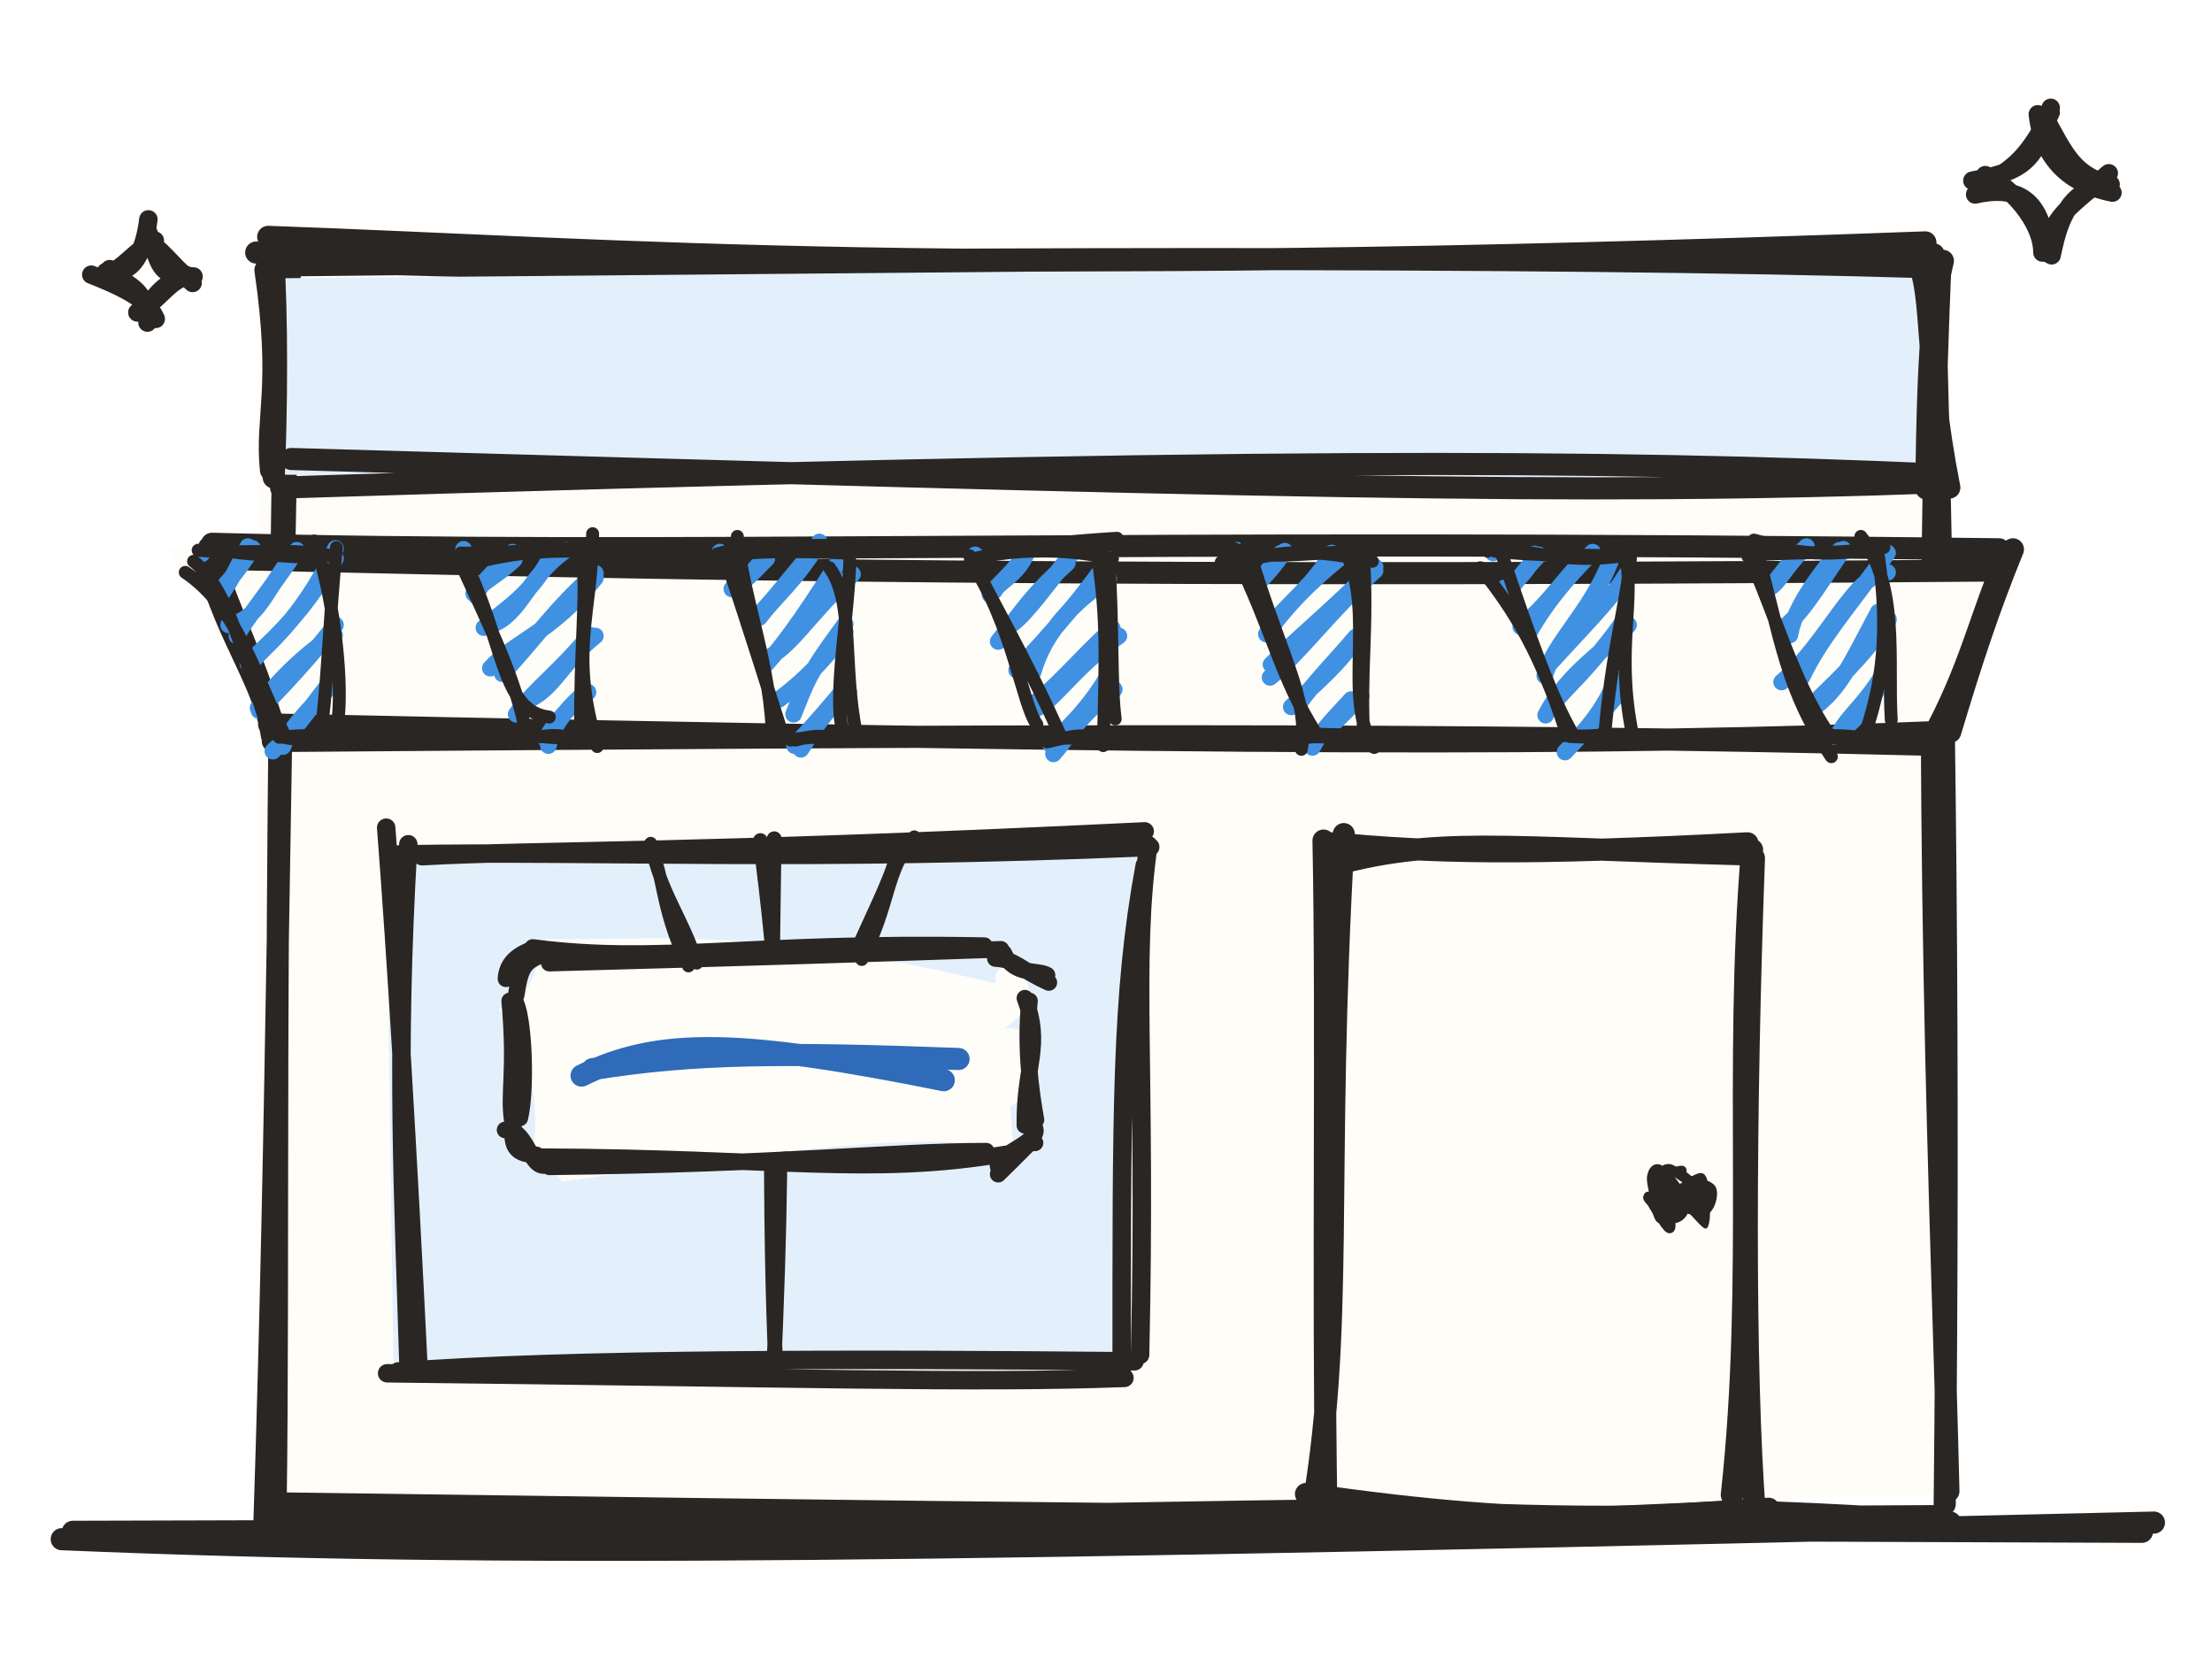
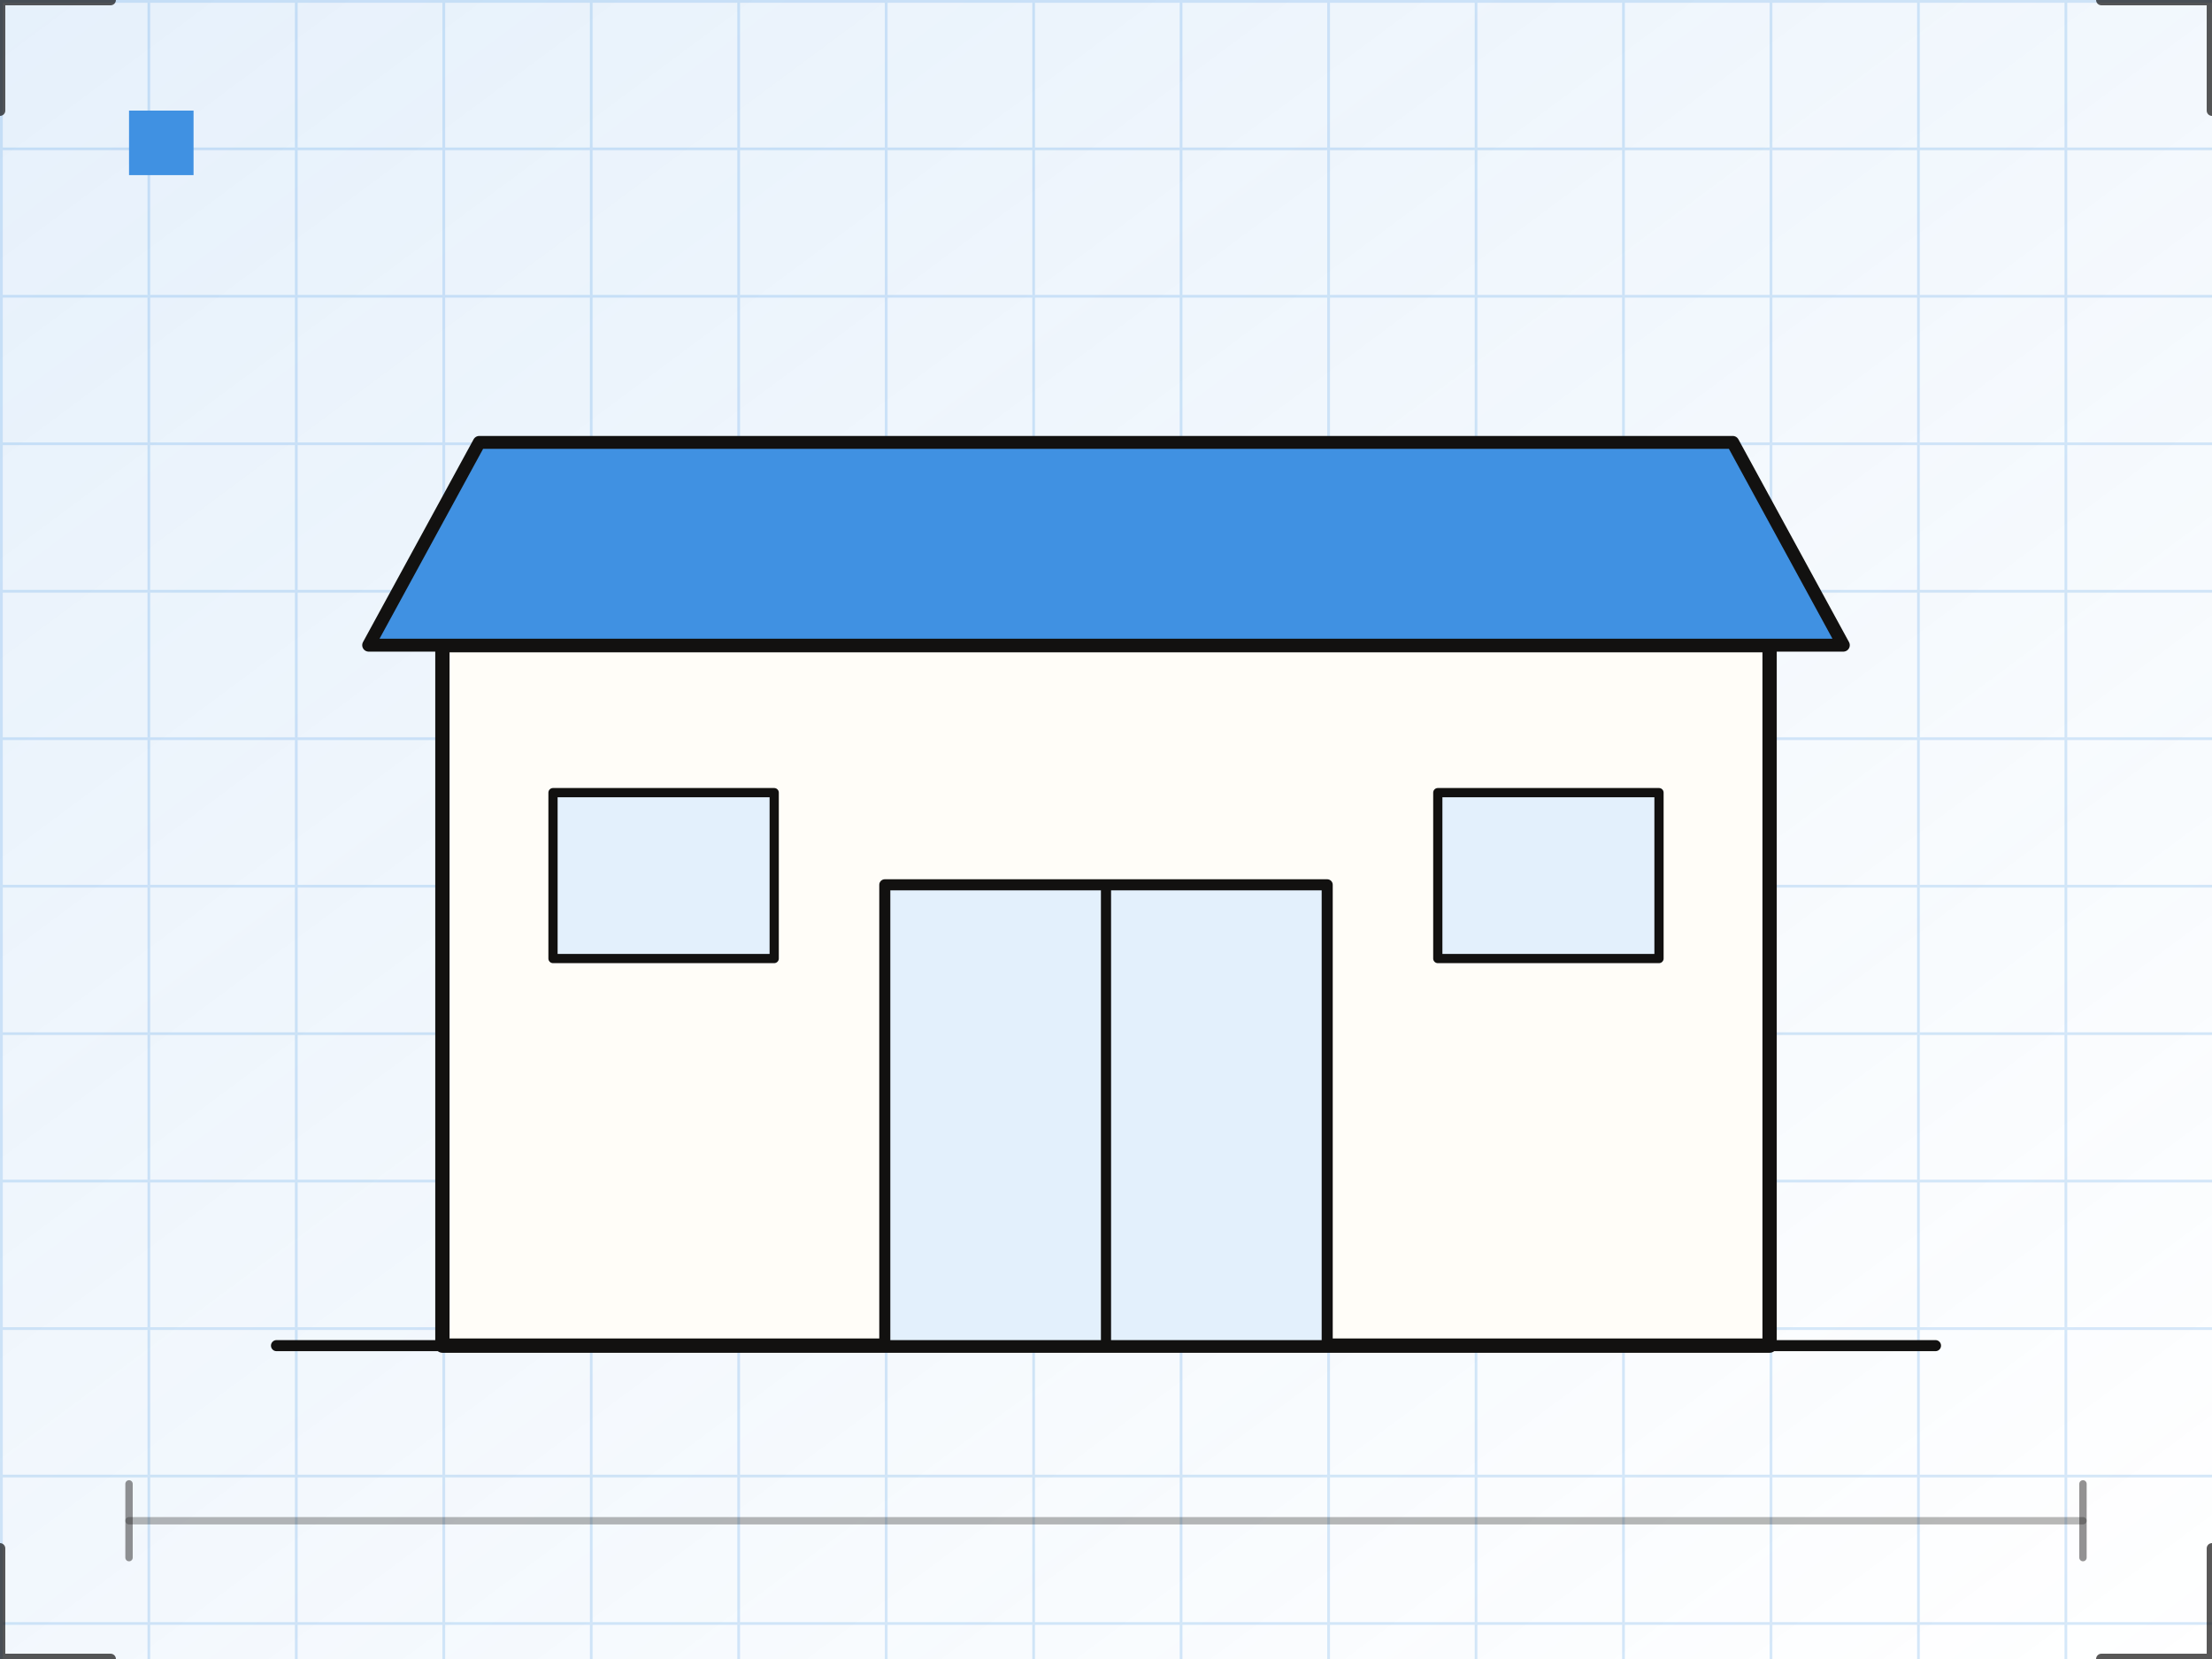
<svg xmlns="http://www.w3.org/2000/svg" viewBox="0 0 240 180" fill="none" stroke-linecap="round" stroke-linejoin="round">
-   <path d="M27.9 27.4 L210.8 26.8 L211.3 162.1 L28.3 165.9" stroke="none" fill="#fffdf8" />
-   <path d="M27.8 27.4 C66.3 29.6, 102.3 30.1, 209.3 27.3 M29.7 28.3 C84.1 29.8, 138.3 31.2, 210.2 28.1 M210.5 29.3 C208.3 82.6, 210.8 135, 211.4 161.8 M209.8 27.6 C211.1 72.4, 211.5 116.3, 211 163.2 M211.6 165.2 C172.1 162.1, 137 164.6, 29.5 165.5 M209.8 164.5 C153.5 164.9, 95.3 164, 29.1 163.1 M28.7 164.9 C30.1 122.6, 30.3 80.3, 31.5 26.7 M29.9 163.8 C30.3 135.5, 29.6 106.1, 31.1 27.1" stroke="#2a2623" stroke-width="2.4" />
-   <path d="M29.3 30.2 L210.3 28.6 L208.2 53.6 L30.7 51.5" stroke="none" fill="#e3f0fc" />
-   <path d="M29.1 25.7 C68.5 27.1, 100.9 30.3, 208.9 26.3 M30.3 28.8 C98.9 28, 166.4 27.7, 209.6 29 M208.1 28.4 C209.8 32, 208.8 39.2, 211.5 52.9 M210.8 28.3 C209.7 33, 209.2 37.3, 209 53 M211.2 52.3 C170.8 53.8, 135.8 52.8, 31.6 49.8 M210.6 51.5 C173.7 49.9, 135.3 49.6, 30.5 52.9 M29.4 51 C28.8 45.2, 30.7 42.2, 28.8 29.3 M29.7 51.8 C30 44.7, 30.1 34.6, 29.6 26.9" stroke="#2a2623" stroke-width="2.4" />
-   <path d="M18.2 59.5 C87.5 57.6, 154.1 58.4, 219.5 62.2 C217.6 66.6, 212.8 72.7, 210 81.5 C159.9 77.9, 105.9 74.5, 28.8 77.8 C30 74, 24.8 67.4, 19.5 61.3" stroke="none" fill="#fffdf8" />
-   <path d="M22.4 60.6 C61.3 61.4, 102.5 62.8, 216.5 61.9 M23 59 C71.5 60.3, 122.6 58.4, 216.9 59.6 M218.4 59.6 C215.8 66, 214 71.4, 211.6 79.4 M217.5 61 C215.2 65.7, 213.8 72.7, 209.4 80.5 M210.9 79.4 C174 80.9, 134.5 80.9, 29.2 78.6 M209.2 80.8 C157.9 79.5, 105.6 79.8, 29.6 80.4 M30.2 81.7 C29 74, 25 67.3, 22.7 59.4 M29.5 79.8 C28.6 73.9, 24.9 69.7, 22.4 61" stroke="#2a2623" stroke-width="2.4" />
-   <path d="M21.9 60.1 C21.9 60.1, 21.9 60.1, 21.9 60.1 M21.9 60.1 C21.9 60.1, 21.9 60.1, 21.9 60.1 M24.2 64.2 C25.2 62.7, 25.6 61.9, 26.9 59.3 M23.8 64.1 C25.2 62.8, 26.5 60.8, 27.4 59.5 M24.8 67.8 C28 67.2, 28.5 64.6, 32 59.9 M25.7 69 C26.7 67.1, 28.6 65, 32.2 59.7 M27.3 71.9 C28.5 70.2, 32.6 67.6, 36.4 59.5 M26.9 72 C29.4 69.4, 32 67.7, 36.4 60.6 M28 76.8 C30.8 72.8, 35 69.6, 36.3 68.9 M28.1 77.1 C32 73.2, 35.1 69.5, 36.4 67.8 M29.6 81.5 C32 79.3, 33.1 77.5, 35.7 74.2 M30.7 81 C31.3 79.3, 32.7 77.8, 36.1 74.2" stroke="#4091e2" stroke-width="1.8" />
-   <path d="M23.2 59.3 C25.9 60.3, 27.3 60, 34.7 60.6 M21.5 59.7 C26.8 60.2, 31.8 59.3, 36.4 60.4 M34.1 58.7 C36.1 64.2, 37.2 73.2, 36.7 77.9 M36.5 59.4 C35.7 67.3, 35.5 75.5, 34.7 80.1 M35.1 79.6 C34.2 80.2, 33 80.5, 30.3 79.9 M35 79.9 C33.2 79.7, 31.3 79.9, 30.3 80 M30.9 79.8 C27.6 73.3, 25.9 66, 20.1 62.1 M29.3 79.7 C26.6 71.9, 24.8 63.8, 21 60.9" stroke="#2a2623" stroke-width="1.4" />
-   <path d="M50.3 59.6 C50.3 59.6, 50.3 59.6, 50.3 59.6 M50.3 59.6 C50.3 59.6, 50.3 59.6, 50.3 59.6 M51.4 64.4 C52.3 63.1, 54.2 62.3, 55.8 60.7 M51.7 64.7 C51.9 63.5, 53.1 62.6, 55.6 59.9 M53.3 67.8 C56.5 66.7, 57.2 62.6, 61.4 59.7 M52.5 68.1 C55 65.9, 57.8 64.4, 59.9 60.1 M53.2 72.5 C55.8 69.6, 59.8 68.7, 64.6 62.7 M54.5 73.1 C57.6 69.9, 60.4 65.8, 64.6 62.2 M56.7 76.2 C60 75.1, 60.6 72.2, 64.6 69 M56 77.5 C58.2 74.6, 60.7 72.9, 64 68.9 M59.5 80.9 C60.1 78.1, 62.5 76, 63.3 75.3 M59.2 80.2 C60.4 78, 62.2 76.3, 63.8 75.1" stroke="#4091e2" stroke-width="1.8" />
-   <path d="M48.9 61.3 C52.2 61.3, 54.3 59.7, 62.5 59.8 M50 60 C53.7 60.1, 56.5 59.7, 64 59.4 M64.3 57.9 C64.2 67.1, 61.7 70.5, 64.8 81 M63.2 60.1 C63.7 64.9, 62.9 70.4, 63 79.6 M63 80.6 C62 80.1, 60.9 79.4, 57.7 80.1 M63.2 80.3 C61.7 79.9, 60.2 80.2, 58 79.8 M59.6 77.8 C54.2 77.2, 54.8 69.2, 50 60.1 M57.1 79.7 C56 73.7, 53.1 67.9, 49.8 60.7" stroke="#2a2623" stroke-width="1.4" />
-   <path d="M78.1 59.9 C78.1 59.9, 78.1 59.9, 78.1 59.9 M78.1 59.9 C78.1 59.9, 78.1 59.9, 78.1 59.9 M79.4 63.9 C81 63, 81.5 62.3, 83.2 60.6 M79.5 63.9 C80.5 63.2, 81.6 62.2, 83.1 60.3 M82.4 67 C84.2 64.6, 86.2 63.2, 88.9 58.8 M81.3 67.7 C84 65.2, 86.3 61.8, 88.3 59.8 M82.9 72.3 C85.6 69.4, 88.6 64.7, 90.9 61.1 M82.8 71.7 C86.1 70, 87.4 67, 92.5 62.3 M86.1 77.5 C87.5 74.1, 87.4 73.5, 91.7 67.7 M84.5 75.9 C88 73.3, 90.4 70.4, 91.7 68.5 M86.9 81.3 C89 78, 90.6 75.9, 92.1 75.1 M86.2 80.9 C88.2 78.8, 90 76.7, 91.9 74.4" stroke="#4091e2" stroke-width="1.8" />
-   <path d="M77.8 60.1 C81.7 59, 84.5 59.3, 93.4 59.1 M78.4 60.4 C81.7 59.7, 86.8 59.8, 91.6 60 M90 61.6 C92.7 65.3, 91.4 72.3, 92.9 79.5 M92.2 60.8 C92.1 66.5, 90.4 75.5, 91.4 79.1 M90.9 80.3 C89.8 79.9, 88.9 79.6, 86.3 80.3 M90.9 80 C89.3 80, 87.7 79.9, 85.8 80.3 M83.8 80.5 C83.8 72.5, 80.5 64.5, 80 58.2 M84.9 79.7 C83.6 75.7, 81.9 70, 78.7 60.5" stroke="#2a2623" stroke-width="1.4" />
-   <path d="M105.8 60.2 C105.8 60.2, 105.8 60.2, 105.8 60.2 M105.8 60.2 C105.8 60.2, 105.8 60.2, 105.8 60.2 M107.9 64.1 C108.4 63.1, 110.4 62.4, 111.4 60 M107.4 64.5 C108.8 62.9, 110.1 61.9, 111.3 60 M108.3 69.6 C111.3 65.8, 112 64.5, 115.8 61.1 M109.4 68 C110.9 67.1, 112.6 64.8, 116.1 60.3 M112.1 72.9 C113.4 68.3, 116.9 65, 120.3 62.8 M110.3 72.7 C114.3 68.5, 118 64.1, 120.3 60.7 M112.2 77 C114.4 76.1, 116.3 72.6, 121.4 69 M112.2 76.3 C114.7 74.5, 116.9 71.7, 120.7 68.2 M114.3 81.8 C116 79.9, 116.7 78, 120.9 74.8 M114 80.8 C116.2 78.6, 117.9 77.1, 120 73.7" stroke="#4091e2" stroke-width="1.8" />
-   <path d="M106.8 58.9 C108 60, 111.4 59, 121.2 58.4 M105.3 60.7 C111.4 59.2, 117 59.8, 120.7 60.6 M120.3 60.8 C120.8 68.2, 120.5 74.2, 121 78 M118.9 59.2 C120.1 66.3, 120 70.3, 119.7 80.9 M118.9 80.1 C117.6 79.7, 116.9 79.7, 113.6 80.5 M119.1 79.8 C117.8 80.1, 116.7 80.1, 114.1 80.1 M112.5 78.6 C110.9 76.4, 109.9 67.8, 105.3 60.9 M115 79.7 C111.3 71.4, 107 64, 105.2 60.3" stroke="#2a2623" stroke-width="1.4" />
-   <path d="M134.2 59.7 C134.2 59.7, 134.2 59.7, 134.2 59.7 M134.2 59.7 C134.2 59.7, 134.2 59.7, 134.2 59.7 M135.9 63.6 C137.2 63, 137.7 61.3, 139 60 M135.9 63.7 C137.3 62.7, 138.5 61, 139.4 59.8 M137.4 68.8 C140.4 64.6, 143.8 61.8, 145.9 60.1 M138.1 67.6 C140.1 65.1, 142.6 63.4, 144.5 60 M137.8 73.5 C140.8 71.1, 144.5 66.1, 149.2 61.9 M137.9 72.1 C140.7 69.3, 144.5 66.2, 149.2 61.5 M140.9 76.4 C142.6 74, 145 71.6, 147.1 69.1 M140.1 76.7 C142.7 74.2, 145.8 71.6, 147 69.3 M142.4 81.1 C143.2 79.5, 144.3 78.4, 146.6 75.9 M142.6 80 C144.1 79.3, 145.3 77.9, 147.7 75.5" stroke="#4091e2" stroke-width="1.8" />
-   <path d="M132.5 61 C137.4 61, 138.4 58.7, 148.9 60.9 M133.8 59.5 C136.7 60.7, 140.1 60.2, 148.3 59.7 M146 59.9 C149.3 66.4, 145.6 76.1, 149.1 81.1 M147.9 59.9 C148.5 67.9, 147.5 73.1, 148 80.4 M146.8 79.9 C145.4 79.6, 144.9 79.8, 142.2 79.6 M147.3 80.1 C145.3 80.2, 143.6 79.8, 141.9 80 M141.2 81.3 C142.1 75.7, 138.8 71, 135.3 59 M142.8 79.6 C138.9 73.5, 138.1 68.4, 134 60.1" stroke="#2a2623" stroke-width="1.4" />
-   <path d="M162 60 C162 60, 162 60, 162 60 M162 60 C162 60, 162 60, 162 60 M163.2 63.8 C164.4 63.4, 166.1 61.6, 166.5 60.1 M163.7 64.2 C164.9 62.5, 166.1 61.1, 167 60.2 M165.8 68.8 C167.5 65.8, 169.6 63.1, 172.8 59.9 M165 68 C168.4 65.2, 170.5 61.6, 172.3 60.4 M167.6 73.3 C168.7 69.6, 172.4 66.6, 174.7 61 M167.8 72.4 C170.9 68.9, 174.9 65, 176.4 62.4 M167.7 77.6 C170.1 72.9, 174.4 70.5, 176.7 67.8 M168.5 76.4 C169.9 74.6, 172.5 72.5, 176 67.6 M169.8 81.6 C173 78.3, 174.3 76.3, 175.3 73.8 M170.5 80.8 C171.9 79.2, 173 78.4, 175.9 74.9" stroke="#4091e2" stroke-width="1.8" />
-   <path d="M161.4 59.8 C163.7 58.7, 168.6 61.6, 176.7 60.2 M162.2 59.8 C166.3 60.3, 170.4 60.2, 175.9 60.3 M176.2 59.1 C177.6 65.3, 175.2 70, 177.1 79.6 M176.9 60.6 C176.5 65.5, 174.9 70.3, 174.1 79.9 M174.7 79.7 C174.4 79.6, 172.9 80, 169.6 79.8 M174.9 79.9 C173.8 79.8, 173.1 80.1, 170.3 79.9 M169.9 79.4 C167.2 71, 164.4 66.3, 160.6 61.6 M170.6 79.6 C168.3 75.5, 166.4 70.4, 162.9 60" stroke="#2a2623" stroke-width="1.4" />
-   <path d="M189.8 60.3 C189.8 60.3, 189.8 60.3, 189.8 60.3 M189.8 60.3 C189.8 60.3, 189.8 60.3, 189.8 60.3 M191.7 63.9 C192.9 63.6, 193.6 61.5, 196 59.3 M191.6 64.2 C192.4 63.5, 193.1 62.3, 195.2 59.9 M194.2 68.9 C194.5 67.2, 195.4 64.7, 199.6 59.7 M193.1 68.4 C195.3 66.9, 196.8 64.3, 200 59.6 M193.3 74 C198.3 69.8, 201.3 62.1, 204.8 62.1 M195.5 73.5 C197.5 69.3, 200.3 66.2, 204.8 60 M196.4 77.1 C199.7 74.8, 200.8 72, 203.8 66.4 M196.3 76.8 C199.3 73.8, 202 71.5, 204.9 67.2 M199.7 79.3 C200.4 77.9, 202.4 76.3, 204.1 73.5 M199 79.9 C201.3 78.3, 203.2 76, 204 74.2" stroke="#4091e2" stroke-width="1.8" />
-   <path d="M190.3 58.6 C193.2 59.3, 195.6 60.9, 204.4 59.4 M190.7 60.2 C196 59.8, 200.6 60.2, 203.4 59.3 M201.9 58.2 C206.1 63.5, 204.8 71.8, 205.2 78.1 M203.6 59 C204.9 67, 204.6 73.1, 202.4 79.5 M202.6 79.4 C202.2 80.6, 200.9 80.1, 198.1 80 M203.1 80.2 C201.4 79.9, 200.1 79.8, 198 79.8 M198.7 82.1 C193.8 74.9, 193.3 69.6, 190.6 59.7 M198.4 79.6 C194.2 73.5, 192 64.5, 189.4 59.8" stroke="#2a2623" stroke-width="1.4" />
-   <path d="M41.9 92.3 L124.7 90.2 L121.9 148.9 L42.7 149" stroke="none" fill="#e3f0fc" />
-   <path d="M45.8 92.9 C58.3 92.2, 74.9 92.6, 124.2 90.2 M43.3 92.7 C65.2 92.3, 87.5 93.5, 124.8 91.9 M124.2 93.9 C121.6 108, 121.7 120.5, 121.7 149.2 M124.6 91.7 C122.8 104.4, 124.4 115.5, 123.7 147 M122 149.5 C105.7 150.1, 86.8 149.5, 42 149 M123.1 147.7 C92.3 147.4, 61.5 147.4, 43.2 148.8 M45.4 148.2 C44.2 123.8, 43 104.1, 41.9 89.8 M44.3 147.6 C43.8 130.3, 42.9 115.1, 44.3 91.6" stroke="#2a2623" stroke-width="2" />
-   <path d="M82.5 91.2 C84.2 105.2, 85.5 115.1, 83.9 149.7 M84 91 C83.7 110.7, 83.4 132.5, 84.2 148.8" stroke="#2a2623" stroke-width="1.6" />
-   <path d="M144.6 93.4 L189.7 93.7 L190.8 162.7 L142.8 164.8" stroke="none" fill="#fffdf8" />
-   <path d="M143.8 94.1 C155.6 90.7, 162.7 92, 189.5 92.7 M144.6 91.5 C155.4 92.5, 164.9 92.8, 189.6 91.5 M190.1 92.2 C188.1 116.3, 190.5 138.6, 187.9 162.2 M190.3 93.1 C189.3 120.3, 189.2 149, 190.4 164.3 M191.9 163.7 C178.1 164.5, 168.8 166, 141.7 162.1 M190.8 164 C172.3 165.3, 157.1 164, 143.7 163.7 M142.2 165 C146 144, 143.6 128.7, 145.8 90.5 M143.9 163.5 C143.5 138.4, 144 111.4, 143.6 91.2" stroke="#2a2623" stroke-width="2.4" />
-   <path d="M184.1 128.9 C184.5 129.4, 183.4 129.9, 183.4 130.1 C183.5 130.4, 184.5 130.3, 184.3 130.5 C184.2 130.8, 183.1 131.4, 182.6 131.8 C182.1 132.2, 181.9 132.8, 181.4 132.9 C181 133.1, 180.1 132.9, 179.7 132.5 C179.4 132.1, 179.2 131.3, 179.2 130.5 C179.3 129.7, 179.8 128.3, 180.1 127.7 C180.4 127.2, 180.7 127, 181.1 127.1 C181.6 127.3, 182.3 128.8, 182.8 128.9 C183.3 129, 184.1 127.9, 184.3 127.8 M180.4 126.9 C180.3 126.9, 180.1 129.1, 180.8 129.2 C181.6 129.2, 183.9 127, 184.7 127.3 C185.5 127.5, 185.4 129.7, 185.5 130.8 C185.6 131.8, 185.5 133.2, 185.1 133.3 C184.7 133.4, 183.4 131.6, 182.9 131.3 C182.4 130.9, 182.3 131.4, 182.1 131.3 C181.8 131.1, 181.5 130.5, 181.4 130.4 C181.2 130.3, 181.5 130.9, 181.3 130.7 C181 130.5, 179.9 129.5, 179.7 129.1 C179.5 128.6, 179.6 128.3, 180 128.1" stroke="none" fill="#2a2623" />
-   <path d="M181.5 127 C181.9 127, 182.8 127.6, 183.3 128.1 C183.8 128.5, 184.5 129.2, 184.5 129.6 C184.4 130, 183.1 130.1, 182.8 130.5 C182.4 130.8, 182.8 131.5, 182.5 131.7 C182.3 132, 181.8 132.4, 181.2 132.1 C180.6 131.8, 179 130.4, 178.8 130 C178.6 129.6, 179.7 130.2, 180.1 129.9 C180.5 129.5, 180.9 128.4, 181.1 127.9 C181.4 127.5, 181.3 127.4, 181.5 127.2 C181.8 127.1, 182.5 126.9, 182.5 127 M179.4 128.5 C179.3 128.2, 180.3 126.9, 180.9 126.8 C181.5 126.7, 182.1 127.5, 182.9 127.9 C183.7 128.3, 185.3 128.4, 185.7 129 C186 129.6, 185.6 131.1, 184.9 131.4 C184.2 131.7, 182.2 130.7, 181.5 131 C180.9 131.3, 181.6 133.5, 181.1 133.3 C180.7 133.1, 179.1 130.4, 178.9 129.9 C178.6 129.4, 179.5 130.7, 179.6 130.3 C179.6 130, 179.1 128.2, 179.2 127.7 C179.3 127.1, 179.6 126.6, 180.1 126.9" stroke="#2a2623" stroke-width="1" />
-   <path d="M59.2 101.9 C70 102.1, 81.7 100.3, 108 106.7 C107.6 102.1, 115.8 107.3, 108.9 111.6 C112.9 111.1, 114.3 116.8, 109.6 120.1 C110.3 127.5, 109.9 128.7, 104.5 124 C93.5 123.1, 69.2 127.1, 61 128.2 C56.3 122.6, 57.4 125.3, 57.9 124.4 C58.8 118, 56.3 112.5, 54.1 109.5 C59.8 106.9, 56.5 103.7, 60.7 104.1 C60 104, 60 104, 60 104" stroke="none" fill="#fffdf8" />
-   <path d="M57.8 102.8 C71.7 104.6, 81.2 102.1, 106.8 102.6 M59.6 104.5 C78.6 104, 97 103.4, 108.6 103 M108 104 C110.2 104.1, 110.5 105.1, 113.8 106.6 M108.9 103.4 C110 105.9, 112.6 105.2, 113.6 105.8 M111.2 108.3 C113.2 113.6, 111.1 115.6, 111.2 122.1 M111.7 108.6 C111.2 113.6, 111.8 118.1, 112.4 121.5 M112 122 C113.8 123.7, 107.9 125.2, 108.3 126.6 M112.3 124 C111.6 123.9, 112.2 123.6, 108.3 127.4 M109.1 125.2 C94.4 127.7, 84.3 125.6, 58.9 125.5 M107 124.9 C96.5 124.9, 85.6 126.3, 59.6 126.6 M60 126 C57.5 128.1, 57.5 122.4, 54.8 122.6 M58.2 125.3 C55.6 125.3, 55.1 124, 56.1 120.3 M56.4 121.3 C57.1 118.4, 56.9 111.1, 56 108.9 M55.6 121.7 C55.1 118.6, 56 116.4, 55.3 108.6 M56 108 C56.5 104.7, 56.9 104.2, 59.7 103.3 M54.9 106.2 C55 103.7, 57.6 103.2, 57.6 103 M60 104 C60 104, 60 104, 60 104 M60 104 C60 104, 60 104, 60 104" stroke="#2a2623" stroke-width="1.8" />
-   <path d="M63.1 116.7 C71.6 112.5, 80.5 112.8, 102.4 117.2 M64.3 116 C75.4 114.2, 85.2 114.2, 104 114.9" stroke="#2f6bb9" stroke-width="2.4" />
-   <path d="M70.3 92 C72.1 93.8, 71.4 98.3, 74.7 104.8 M70.6 91.5 C71.6 96.8, 74.2 99.8, 75.6 104.5 M99.2 90.8 C96 94.6, 96.7 97.9, 93.5 104.1 M97.5 91.8 C96.8 95, 95.6 97.1, 92.7 103.6" stroke="#2a2623" stroke-width="1.4" />
-   <path d="M6.7 167 C54.7 169, 99.7 168.4, 233.7 165.2 M7.9 166.2 C75.3 166, 141.3 165.8, 232.4 166.2" stroke="#2a2623" stroke-width="2.4" />
-   <path d="M222 13 C224 16.7, 224.9 18.5, 227.8 19.7 M221.1 12.4 C221.7 17.8, 225.2 20.1, 229.2 20.9 M229 20 C224.7 20.5, 223.5 23.3, 222.6 27.7 M228.8 18.8 C224.9 22.2, 222.2 23.7, 222.2 27.5 M222 27 C221.5 22.4, 219.6 19.9, 214.3 21.1 M221.6 27.4 C221.6 24, 218.1 20.2, 215.4 19 M215 20 C218.5 18.6, 220.4 16.5, 222.5 12.2 M214 19.6 C219.2 18.6, 220.9 17.8, 222.5 11.7 M222 13 C222 13, 222 13, 222 13 M222 13 C222 13, 222 13, 222 13 M16 25 C17.3 28.3, 17.1 29.8, 19.8 29.9 M15.8 26 C17.6 27.1, 18.3 28.4, 20.9 30.7 M21 30 C18.7 29.7, 17.4 32.6, 14.9 33.9 M20.1 29.8 C18 30.6, 15.4 33, 16.6 34.1 M16 35 C16.1 31.5, 13.7 30.7, 11.5 29.5 M16.9 34.6 C16.1 32.9, 15 31.8, 9.9 29.8 M11 30 C13.5 29.3, 14.5 27.2, 16.8 26.1 M11.9 29.2 C14.4 30.1, 15.7 27.1, 16.1 23.8 M16 25 C16 25, 16 25, 16 25 M16 25 C16 25, 16 25, 16 25" stroke="#2a2623" stroke-width="2" />
+   <defs>
+     <pattern id="grd" width="16" height="16" patternUnits="userSpaceOnUse">
+       <path d="M16 0H0V16" stroke="#4091e2" stroke-opacity="0.2" stroke-width="0.6" />
+     </pattern>
+     <linearGradient id="wash" x1="0" y1="0" x2="1" y2="1">
+       <stop offset="0" stop-color="#4091e2" stop-opacity="0.13" />
+       <stop offset="1" stop-color="#4091e2" stop-opacity="0" />
+     </linearGradient>
+     <linearGradient id="bar" x1="0" y1="0" x2="0" y2="1">
+       <stop offset="0" stop-color="#6eb4f5" />
+       <stop offset="1" stop-color="#2f6bb9" />
+     </linearGradient>
+     <radialGradient id="core" cx="50%" cy="45%" r="55%">
+       <stop offset="0" stop-color="#4091e2" stop-opacity=".34" />
+       <stop offset="1" stop-color="#4091e2" stop-opacity="0" />
+     </radialGradient>
+   </defs>
+   <rect width="240.0" height="180.0" fill="url(#grd)" />
+   <rect width="240.0" height="180.0" fill="url(#wash)" />
+   <path d="M0 12V0H12M228.0 0H240.0V12M240.0 168.0V180.0H228.0M12 180.0H0V168.0" stroke="#121110" stroke-opacity=".7" stroke-width="1.15" />
+   <rect x="14" y="12" width="7" height="7" fill="#4091e2" />
+   <path d="M14 165.0H226.0" stroke="#121110" stroke-opacity=".3" stroke-width=".8" />
+   <path d="M14 161.0v8M226.0 161.0v8" stroke="#121110" stroke-opacity=".45" stroke-width=".8" />
+   <path d="M30 146H210" fill="none" stroke="#121110" stroke-width="1.2" />
+   <rect x="48" y="70" width="144" height="76" fill="#fffdf8" stroke="#121110" stroke-width="1.55" />
+   <path d="M40 70H200L188 48H52Z" fill="#4091e2" stroke="#121110" stroke-width="1.4" />
+   <rect x="96" y="96" width="48" height="50" fill="#e3f0fc" stroke="#121110" stroke-width="1.2" />
+   <path d="M120 96V146" fill="none" stroke="#121110" stroke-width="1.1" />
+   <rect x="60" y="86" width="24" height="18" fill="#e3f0fc" stroke="#121110" stroke-width="1" />
+   <rect x="156" y="86" width="24" height="18" fill="#e3f0fc" stroke="#121110" stroke-width="1" />
</svg>
